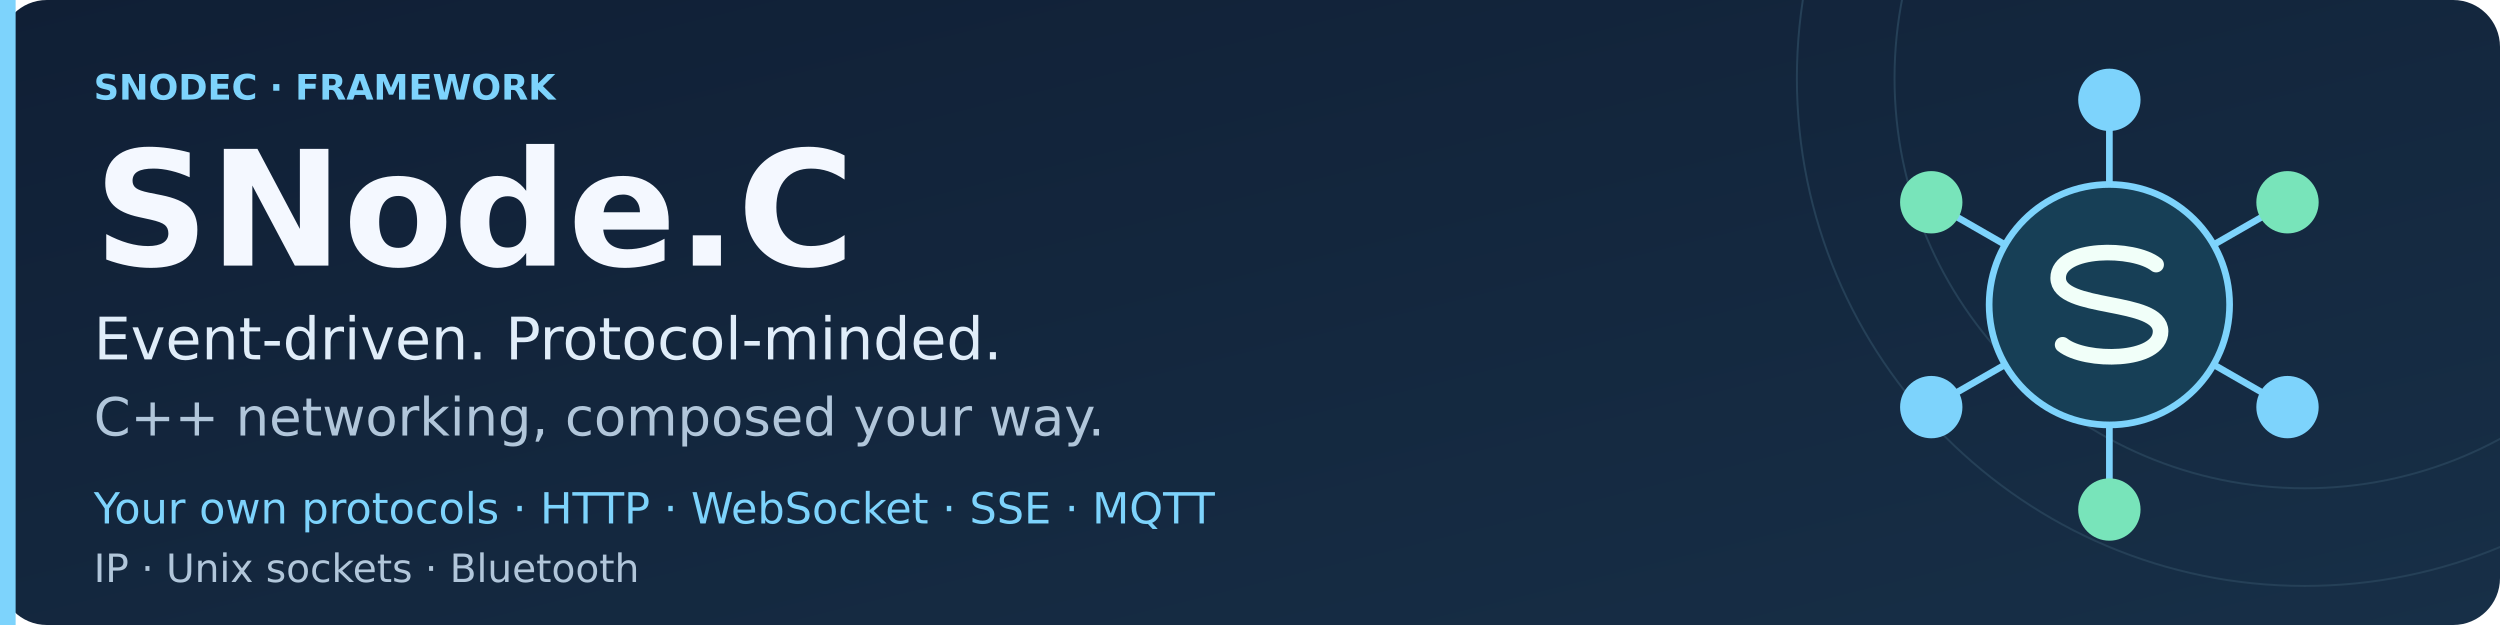
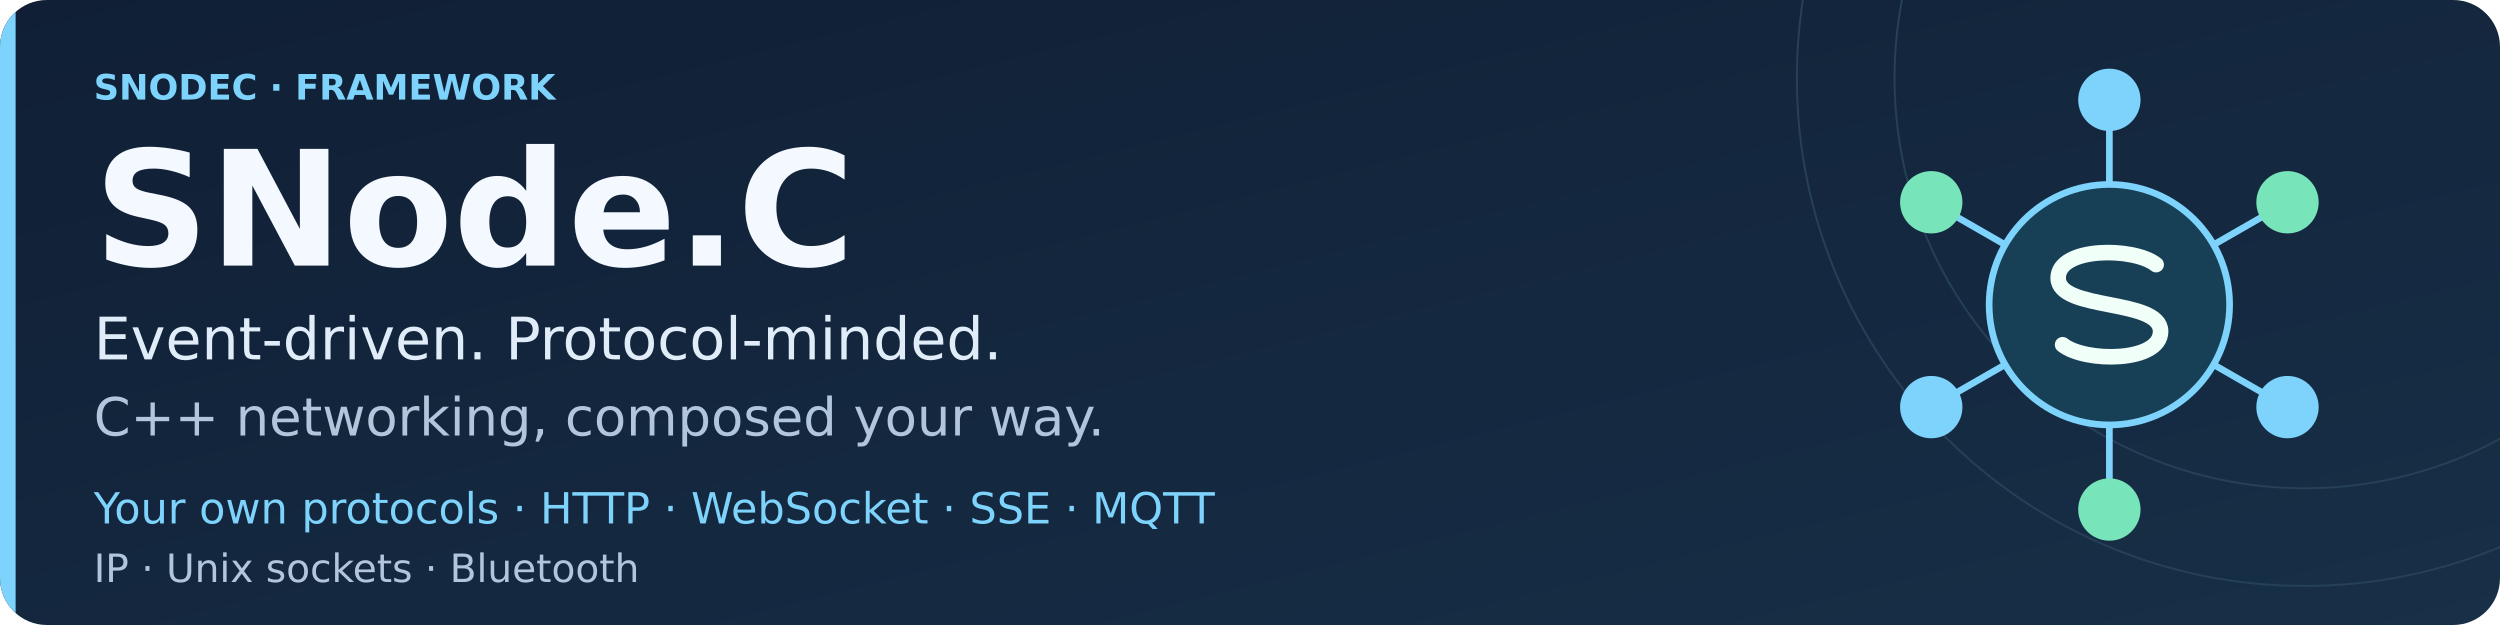
<svg xmlns="http://www.w3.org/2000/svg" width="1280" height="320" viewBox="0 0 1280 320" role="img" aria-labelledby="snodec-hero-title snodec-hero-desc">
  <defs>
    <linearGradient id="snodec-hero-bg" x2="1" y2="1">
      <stop stop-color="#101f35" />
      <stop offset="1" stop-color="#172f47" />
    </linearGradient>
    <marker id="snodec-hero-arrow" markerUnits="userSpaceOnUse" markerWidth="12" markerHeight="12" viewBox="0 0 8 8" refX="7" refY="4" orient="auto-start-reverse">
      <path d="M1 1L7 4L1 7" fill="none" stroke="#7c8fa5" stroke-width="1.5" />
    </marker>
+     <clipPath id="banner-outline-clip">
+       <use href="#banner-outline" />
+     </clipPath>
  </defs>
  <g font-family="DejaVu Sans,Verdana,sans-serif">
-     <rect x="0" y="0" width="1280" height="320" rx="24" fill="url(#snodec-hero-bg)" stroke="none" />
-     <rect width="8" height="320" fill="#7dd3fc" />
+     <rect id="banner-outline" x="0" y="0" width="1280" height="320" rx="24" fill="url(#snodec-hero-bg)" stroke="none" />
+     <g clip-path="url(#banner-outline-clip)">
+       <rect width="8" height="320" fill="#7dd3fc" />
+     </g>
    <circle cx="1180" cy="40" r="260" fill="none" stroke="#254057" />
    <circle cx="1180" cy="40" r="210" fill="none" stroke="#254057" />
    <text x="48" y="51" font-size="18" fill="#7dd3fc" font-weight="700">SNODEC · FRAMEWORK</text>
    <text x="48" y="136" font-size="82" fill="#f4f8ff" font-weight="700">SNode.C</text>
    <text x="48" y="184" font-size="30" fill="#e0edf9" font-weight="400">Event-driven. Protocol-minded.</text>
    <text x="48" y="223" font-size="27" fill="#b1c6da" font-weight="400">C++ networking, composed your way.</text>
    <text x="48" y="268" font-size="22" fill="#7dd3fc" font-weight="400">Your own protocols · HTTP · WebSocket · SSE · MQTT</text>
    <text x="48" y="298" font-size="20" fill="#b1c6da" font-weight="400">IP · Unix sockets · Bluetooth</text>
    <g transform="translate(1080 156) scale(1.14)">
      <path d="M0 0L0 -92" fill="none" stroke="#7dd3fc" stroke-width="3" />
      <path d="M0 0L80 -46" fill="none" stroke="#7dd3fc" stroke-width="3" />
      <path d="M0 0L80 46" fill="none" stroke="#7dd3fc" stroke-width="3" />
      <path d="M0 0L0 92" fill="none" stroke="#7dd3fc" stroke-width="3" />
      <path d="M0 0L-80 46" fill="none" stroke="#7dd3fc" stroke-width="3" />
      <path d="M0 0L-80 -46" fill="none" stroke="#7dd3fc" stroke-width="3" />
      <circle r="54" fill="#173f56" stroke="#7dd3fc" stroke-width="3" />
      <circle cx="0" cy="-92" r="14" fill="#7dd3fc" />
      <circle cx="80" cy="-46" r="14" fill="#78e4ba" />
      <circle cx="80" cy="46" r="14" fill="#7dd3fc" />
      <circle cx="0" cy="92" r="14" fill="#78e4ba" />
      <circle cx="-80" cy="46" r="14" fill="#7dd3fc" />
      <circle cx="-80" cy="-46" r="14" fill="#78e4ba" />
      <path d="M21-18C11-26-23-26-23-12C-23 3 23-3 23 12C23 26-11 26-21 18" fill="none" stroke="#f1fff9" stroke-width="7" stroke-linecap="round" stroke-linejoin="round" />
    </g>
  </g>
</svg>
